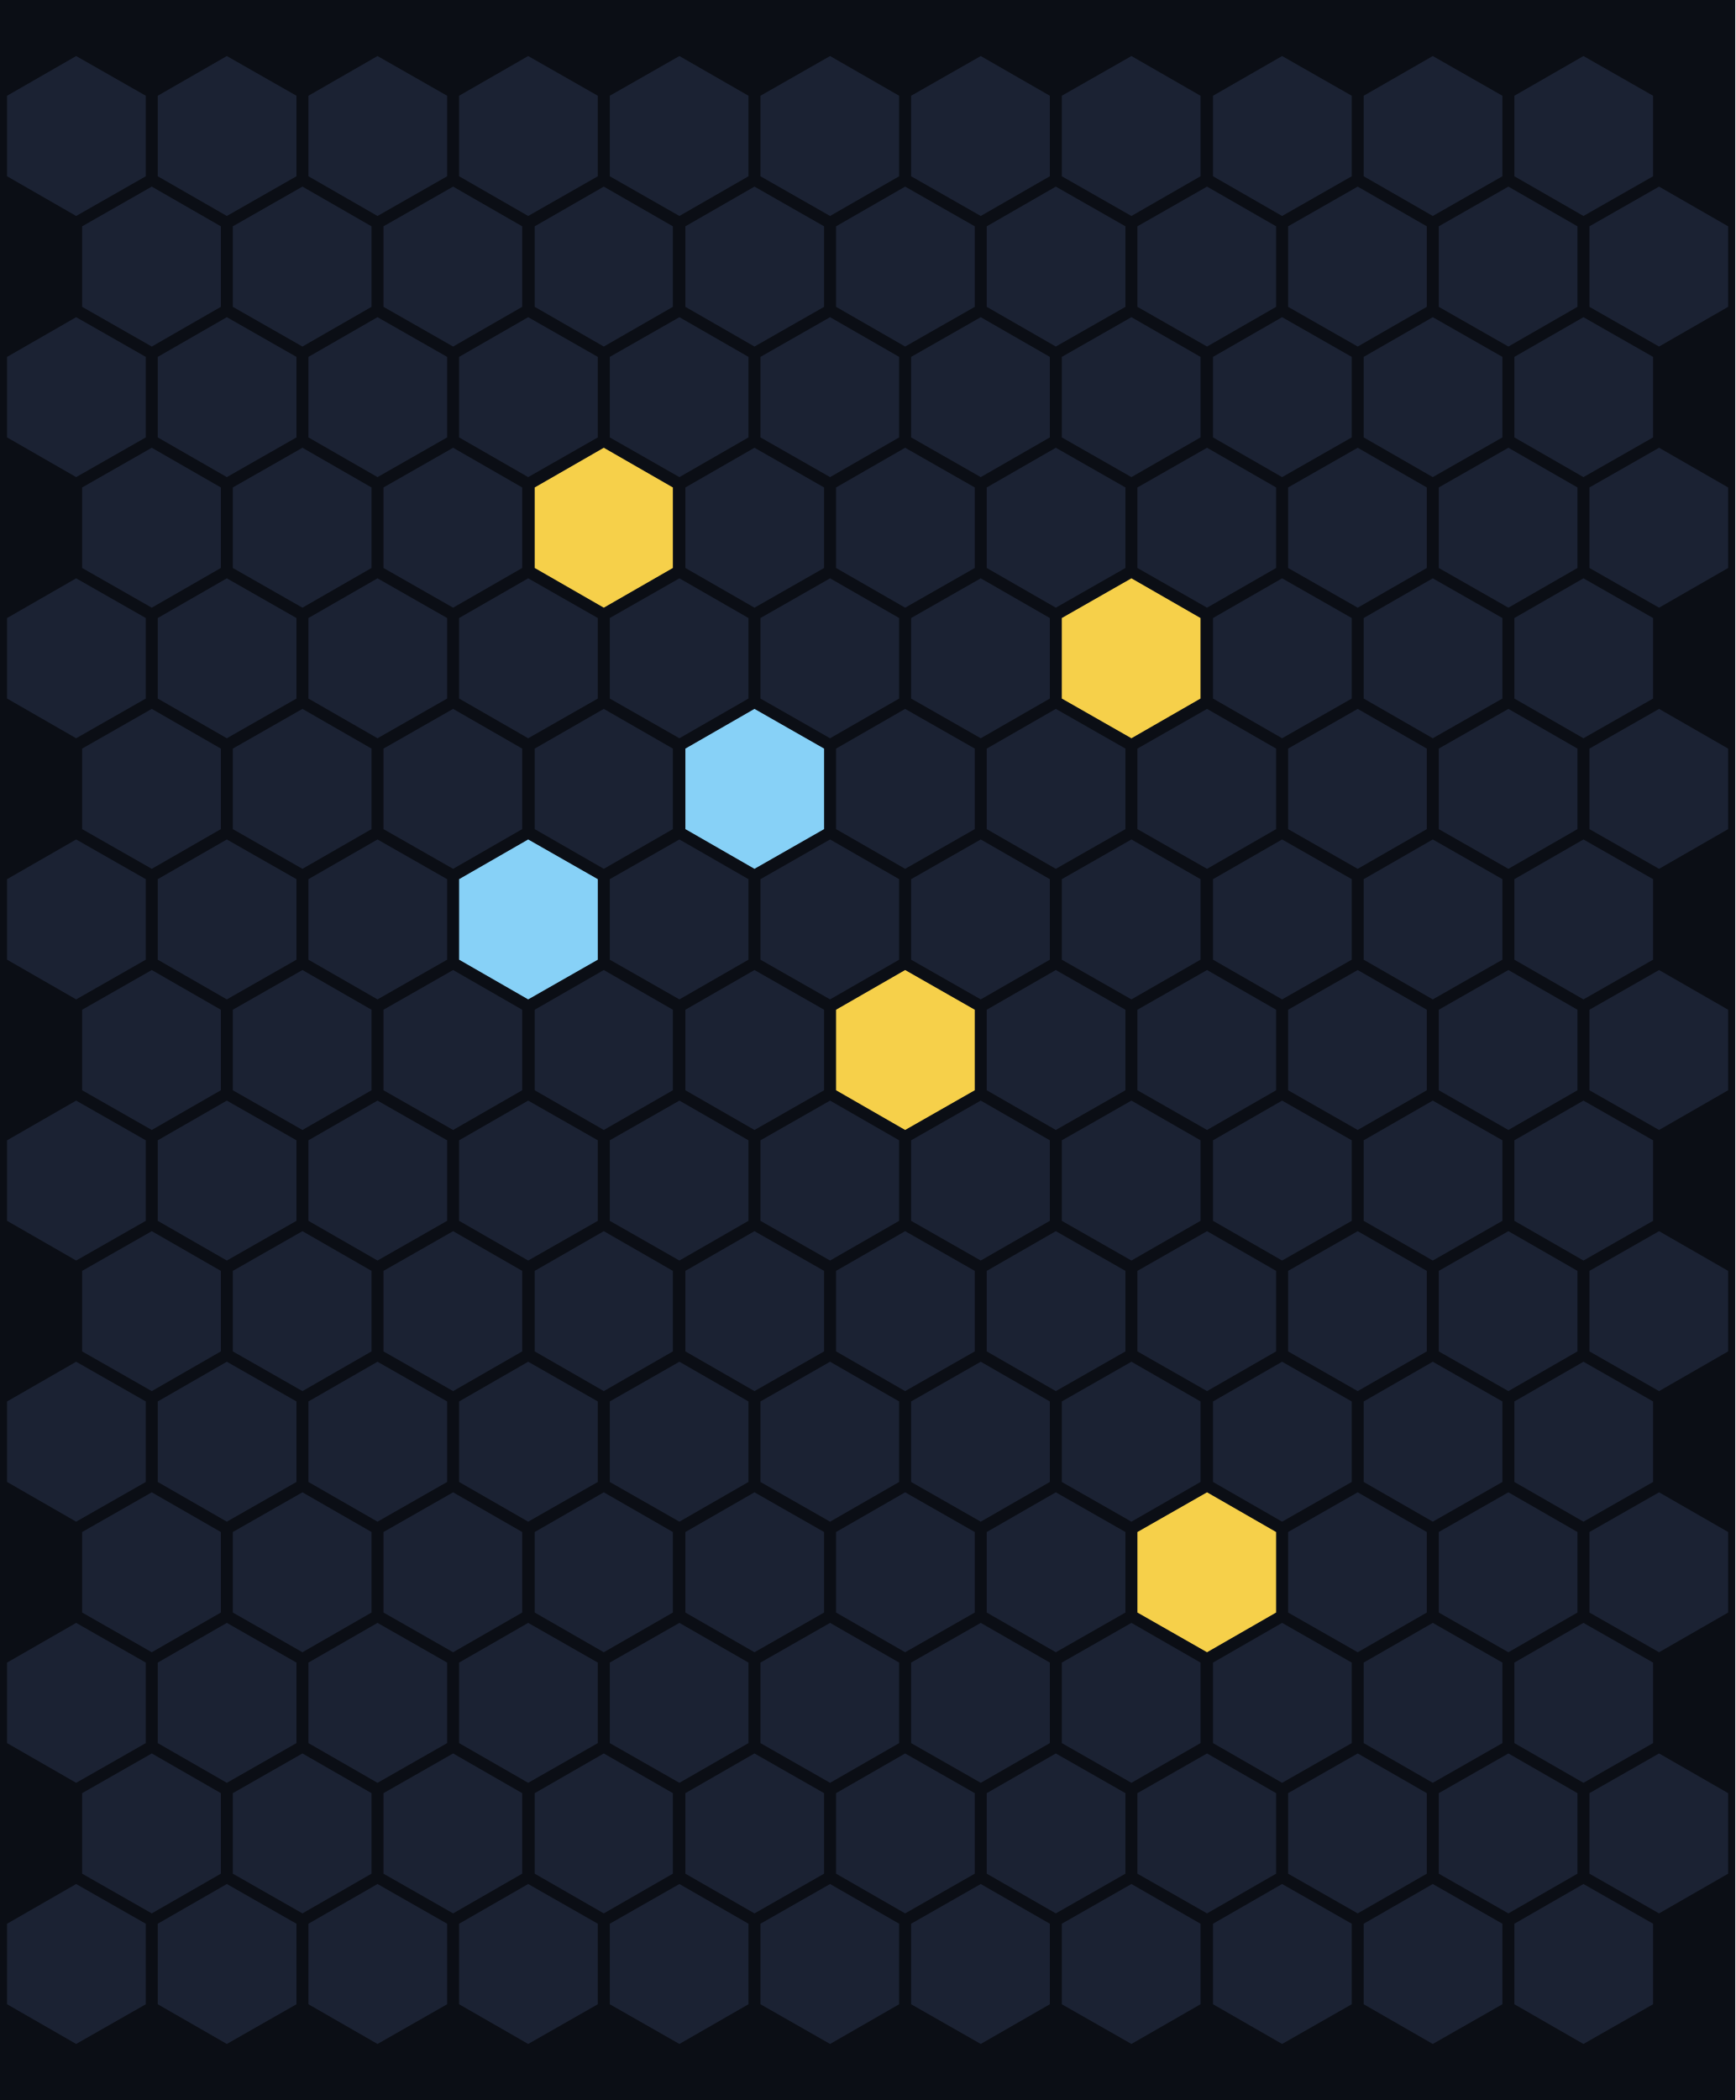
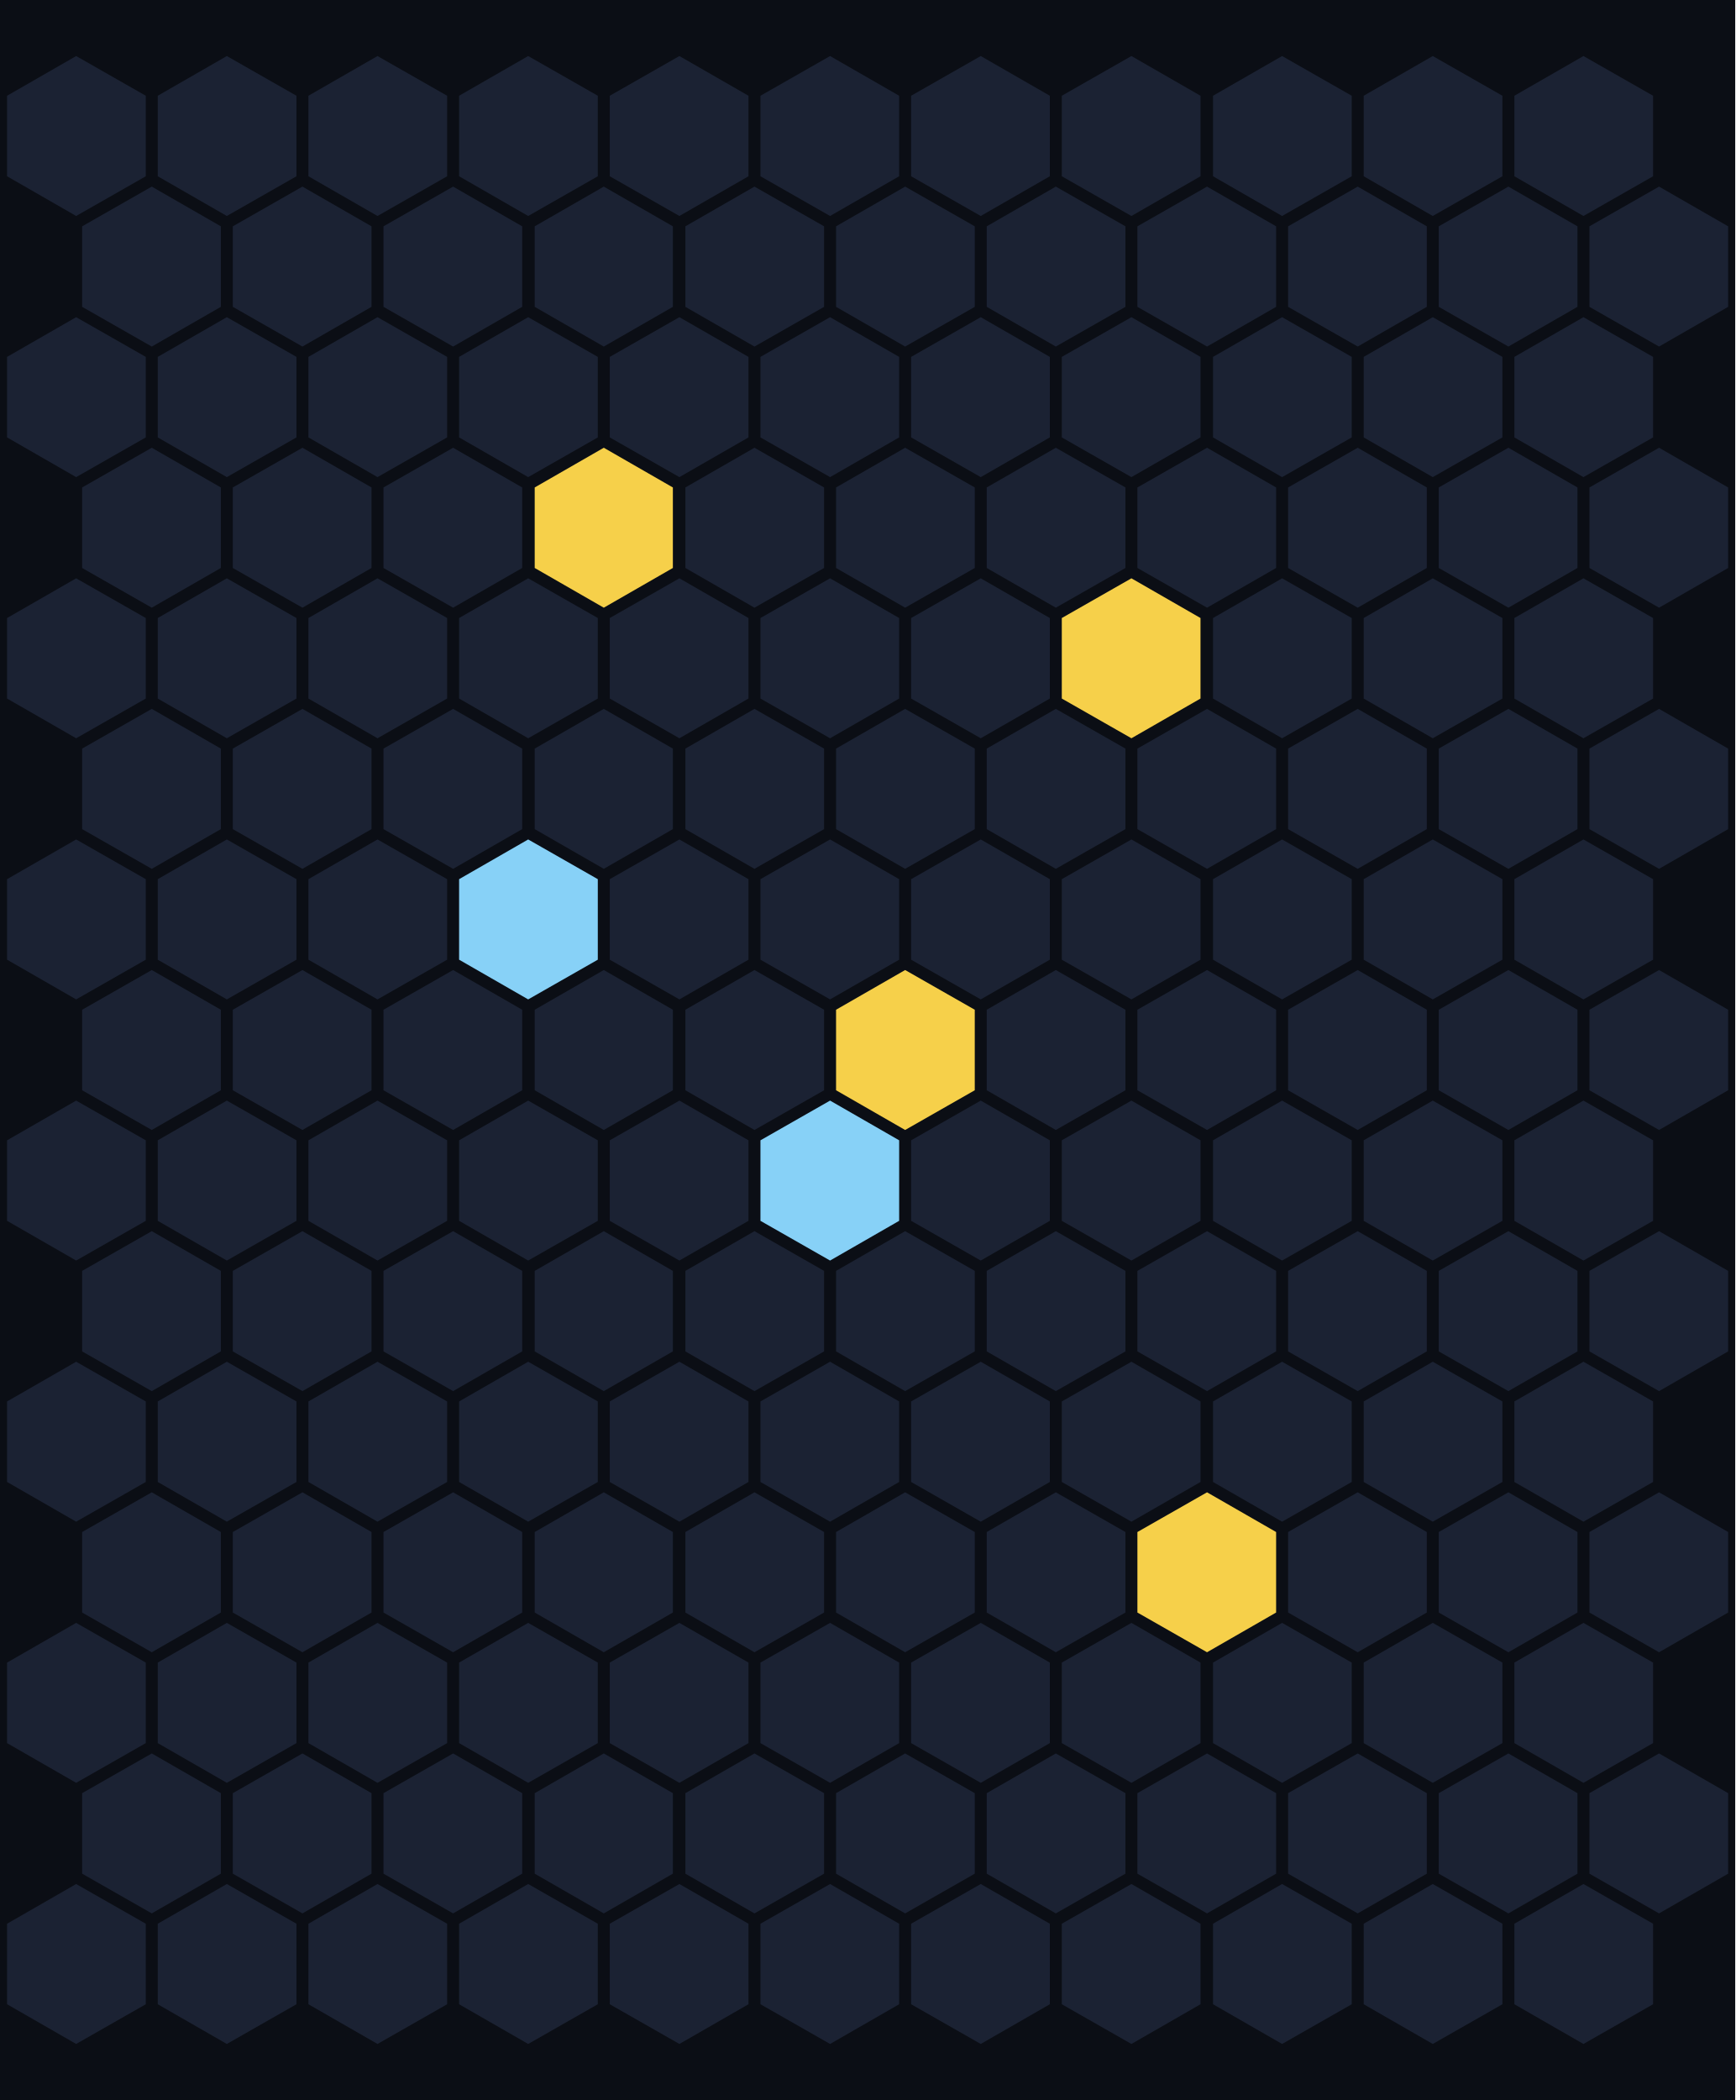
<svg xmlns="http://www.w3.org/2000/svg" viewBox="-111 -97 319 386" width="319" height="386">
  <rect x="-111" y="-97" width="319" height="386" fill="#0b0e15" />
  <polygon points="-84.2,256.6 -84.2,271.4 -97.0,278.7 -109.7,271.4 -109.7,256.6 -97.0,249.3" fill="#1b2233" />
  <polygon points="-84.2,208.6 -84.2,223.4 -97.0,230.7 -109.7,223.4 -109.7,208.6 -97.0,201.3" fill="#1b2233" />
  <polygon points="-70.4,232.6 -70.4,247.4 -83.1,254.7 -95.9,247.4 -95.9,232.6 -83.1,225.3" fill="#1b2233" />
  <polygon points="-56.5,256.6 -56.5,271.4 -69.3,278.7 -82.0,271.4 -82.0,256.6 -69.3,249.3" fill="#1b2233" />
  <polygon points="-84.2,160.6 -84.2,175.4 -97.0,182.7 -109.7,175.4 -109.7,160.6 -97.0,153.3" fill="#1b2233" />
  <polygon points="-70.4,184.6 -70.4,199.4 -83.1,206.7 -95.9,199.4 -95.9,184.6 -83.1,177.3" fill="#1b2233" />
  <polygon points="-56.5,208.6 -56.5,223.4 -69.3,230.7 -82.0,223.4 -82.0,208.6 -69.3,201.3" fill="#1b2233" />
  <polygon points="-42.7,232.6 -42.7,247.4 -55.4,254.7 -68.2,247.4 -68.2,232.6 -55.4,225.3" fill="#1b2233" />
  <polygon points="-28.8,256.6 -28.8,271.4 -41.6,278.7 -54.3,271.4 -54.3,256.6 -41.6,249.3" fill="#1b2233" />
  <polygon points="-84.2,112.6 -84.2,127.4 -97.0,134.7 -109.7,127.4 -109.7,112.6 -97.0,105.3" fill="#1b2233" />
  <polygon points="-70.4,136.6 -70.4,151.4 -83.1,158.7 -95.9,151.4 -95.9,136.6 -83.1,129.3" fill="#1b2233" />
  <polygon points="-56.5,160.6 -56.5,175.4 -69.3,182.7 -82.0,175.4 -82.0,160.6 -69.3,153.3" fill="#1b2233" />
  <polygon points="-42.7,184.6 -42.7,199.4 -55.4,206.7 -68.2,199.4 -68.2,184.6 -55.4,177.3" fill="#1b2233" />
  <polygon points="-28.8,208.6 -28.8,223.4 -41.6,230.7 -54.3,223.4 -54.3,208.6 -41.6,201.3" fill="#1b2233" />
  <polygon points="-15.0,232.6 -15.0,247.4 -27.7,254.7 -40.5,247.4 -40.5,232.6 -27.7,225.3" fill="#1b2233" />
  <polygon points="-1.1,256.6 -1.1,271.4 -13.9,278.7 -26.6,271.4 -26.6,256.6 -13.9,249.3" fill="#1b2233" />
  <polygon points="-84.2,64.6 -84.2,79.4 -97.0,86.7 -109.7,79.4 -109.7,64.6 -97.0,57.3" fill="#1b2233" />
  <polygon points="-70.4,88.6 -70.4,103.4 -83.1,110.7 -95.9,103.4 -95.9,88.6 -83.1,81.3" fill="#1b2233" />
  <polygon points="-56.5,112.6 -56.5,127.4 -69.3,134.7 -82.0,127.4 -82.0,112.6 -69.3,105.3" fill="#1b2233" />
  <polygon points="-42.7,136.6 -42.7,151.4 -55.4,158.7 -68.2,151.4 -68.2,136.6 -55.4,129.3" fill="#1b2233" />
  <polygon points="-28.8,160.6 -28.8,175.4 -41.6,182.7 -54.3,175.4 -54.3,160.6 -41.6,153.3" fill="#1b2233" />
  <polygon points="-15.0,184.6 -15.0,199.4 -27.7,206.7 -40.5,199.4 -40.5,184.6 -27.7,177.3" fill="#1b2233" />
  <polygon points="-1.1,208.6 -1.1,223.4 -13.9,230.7 -26.6,223.4 -26.6,208.6 -13.9,201.3" fill="#1b2233" />
  <polygon points="12.7,232.6 12.7,247.4 0.0,254.7 -12.7,247.4 -12.7,232.6 -0.0,225.3" fill="#1b2233" />
  <polygon points="26.6,256.6 26.6,271.4 13.9,278.7 1.1,271.4 1.1,256.6 13.9,249.3" fill="#1b2233" />
  <polygon points="-84.2,16.6 -84.2,31.4 -97.0,38.7 -109.7,31.4 -109.7,16.6 -97.0,9.3" fill="#1b2233" />
  <polygon points="-70.4,40.6 -70.4,55.4 -83.1,62.7 -95.9,55.4 -95.9,40.6 -83.1,33.3" fill="#1b2233" />
  <polygon points="-56.5,64.6 -56.5,79.4 -69.3,86.7 -82.0,79.4 -82.0,64.6 -69.3,57.3" fill="#1b2233" />
  <polygon points="-42.7,88.6 -42.7,103.4 -55.4,110.7 -68.2,103.4 -68.2,88.6 -55.4,81.3" fill="#1b2233" />
  <polygon points="-28.8,112.6 -28.8,127.4 -41.6,134.7 -54.3,127.4 -54.3,112.6 -41.6,105.3" fill="#1b2233" />
  <polygon points="-15.0,136.6 -15.0,151.4 -27.7,158.7 -40.5,151.4 -40.5,136.6 -27.7,129.3" fill="#1b2233" />
  <polygon points="-1.1,160.6 -1.1,175.4 -13.9,182.7 -26.6,175.4 -26.6,160.6 -13.9,153.3" fill="#1b2233" />
  <polygon points="12.7,184.6 12.7,199.4 0.0,206.7 -12.7,199.4 -12.7,184.6 -0.0,177.3" fill="#1b2233" />
  <polygon points="26.6,208.6 26.6,223.4 13.9,230.7 1.1,223.4 1.1,208.6 13.9,201.3" fill="#1b2233" />
  <polygon points="40.5,232.6 40.5,247.4 27.7,254.7 15.0,247.4 15.0,232.6 27.7,225.3" fill="#1b2233" />
  <polygon points="54.3,256.6 54.3,271.4 41.6,278.7 28.8,271.4 28.8,256.6 41.6,249.3" fill="#1b2233" />
  <polygon points="-84.2,-31.4 -84.2,-16.6 -97.0,-9.3 -109.7,-16.6 -109.7,-31.4 -97.0,-38.7" fill="#1b2233" />
  <polygon points="-70.4,-7.4 -70.4,7.4 -83.1,14.7 -95.9,7.4 -95.9,-7.4 -83.1,-14.7" fill="#1b2233" />
  <polygon points="-56.5,16.6 -56.5,31.4 -69.3,38.7 -82.0,31.4 -82.0,16.6 -69.3,9.3" fill="#1b2233" />
  <polygon points="-42.7,40.6 -42.7,55.4 -55.4,62.7 -68.2,55.4 -68.2,40.6 -55.4,33.3" fill="#1b2233" />
  <polygon points="-28.8,64.6 -28.8,79.4 -41.6,86.7 -54.3,79.4 -54.3,64.6 -41.6,57.3" fill="#1b2233" />
  <polygon points="-15.0,88.6 -15.0,103.4 -27.7,110.7 -40.5,103.4 -40.5,88.6 -27.7,81.3" fill="#1b2233" />
  <polygon points="-1.1,112.6 -1.1,127.4 -13.9,134.7 -26.6,127.4 -26.6,112.6 -13.9,105.3" fill="#1b2233" />
  <polygon points="12.7,136.6 12.7,151.4 0.0,158.7 -12.7,151.4 -12.7,136.6 -0.0,129.3" fill="#1b2233" />
  <polygon points="26.6,160.6 26.6,175.4 13.9,182.7 1.1,175.4 1.1,160.6 13.9,153.3" fill="#1b2233" />
  <polygon points="40.5,184.6 40.5,199.4 27.7,206.7 15.0,199.4 15.0,184.6 27.7,177.3" fill="#1b2233" />
  <polygon points="54.3,208.6 54.3,223.4 41.6,230.7 28.8,223.4 28.8,208.6 41.6,201.3" fill="#1b2233" />
  <polygon points="68.2,232.6 68.2,247.4 55.4,254.7 42.7,247.4 42.7,232.6 55.4,225.3" fill="#1b2233" />
  <polygon points="82.0,256.6 82.0,271.4 69.3,278.7 56.5,271.4 56.5,256.6 69.3,249.3" fill="#1b2233" />
  <polygon points="-84.2,-79.4 -84.2,-64.6 -97.0,-57.3 -109.7,-64.6 -109.7,-79.4 -97.0,-86.7" fill="#1b2233" />
  <polygon points="-70.4,-55.4 -70.4,-40.6 -83.1,-33.3 -95.9,-40.6 -95.9,-55.4 -83.1,-62.7" fill="#1b2233" />
  <polygon points="-56.5,-31.4 -56.5,-16.6 -69.3,-9.3 -82.0,-16.6 -82.0,-31.4 -69.3,-38.7" fill="#1b2233" />
  <polygon points="-42.7,-7.4 -42.7,7.4 -55.4,14.7 -68.2,7.4 -68.2,-7.4 -55.4,-14.7" fill="#1b2233" />
  <polygon points="-28.8,16.6 -28.8,31.4 -41.6,38.7 -54.3,31.4 -54.3,16.6 -41.6,9.3" fill="#1b2233" />
  <polygon points="-15.0,40.6 -15.0,55.4 -27.7,62.7 -40.5,55.4 -40.5,40.6 -27.7,33.3" fill="#1b2233" />
  <polygon points="-1.1,64.6 -1.1,79.4 -13.9,86.7 -26.6,79.4 -26.6,64.6 -13.9,57.3" fill="#87d1f7" />
  <polygon points="12.7,88.6 12.7,103.4 0.0,110.7 -12.7,103.4 -12.7,88.6 -0.0,81.3" fill="#1b2233" />
  <polygon points="26.6,112.6 26.6,127.4 13.9,134.7 1.1,127.4 1.1,112.6 13.9,105.3" fill="#1b2233" />
  <polygon points="40.5,136.6 40.5,151.4 27.7,158.7 15.0,151.4 15.0,136.6 27.7,129.3" fill="#1b2233" />
  <polygon points="54.3,160.6 54.3,175.4 41.6,182.7 28.8,175.4 28.8,160.6 41.6,153.3" fill="#1b2233" />
  <polygon points="68.2,184.6 68.2,199.4 55.4,206.7 42.7,199.4 42.7,184.6 55.4,177.3" fill="#1b2233" />
  <polygon points="82.0,208.6 82.0,223.4 69.3,230.7 56.5,223.4 56.5,208.6 69.3,201.3" fill="#1b2233" />
  <polygon points="95.9,232.6 95.9,247.4 83.1,254.7 70.4,247.4 70.4,232.6 83.1,225.3" fill="#1b2233" />
  <polygon points="109.7,256.6 109.7,271.4 97.0,278.7 84.2,271.4 84.2,256.6 97.0,249.3" fill="#1b2233" />
  <polygon points="-56.5,-79.4 -56.5,-64.6 -69.3,-57.3 -82.0,-64.6 -82.0,-79.4 -69.3,-86.7" fill="#1b2233" />
  <polygon points="-42.7,-55.4 -42.7,-40.6 -55.4,-33.3 -68.2,-40.6 -68.2,-55.4 -55.4,-62.7" fill="#1b2233" />
  <polygon points="-28.8,-31.4 -28.8,-16.6 -41.6,-9.3 -54.3,-16.6 -54.3,-31.4 -41.6,-38.7" fill="#1b2233" />
  <polygon points="-15.0,-7.4 -15.0,7.4 -27.7,14.7 -40.5,7.4 -40.5,-7.4 -27.7,-14.7" fill="#1b2233" />
  <polygon points="-1.1,16.6 -1.1,31.4 -13.9,38.7 -26.6,31.4 -26.6,16.6 -13.9,9.3" fill="#1b2233" />
  <polygon points="12.7,40.6 12.7,55.4 0.0,62.7 -12.7,55.4 -12.7,40.6 -0.0,33.3" fill="#1b2233" />
  <polygon points="26.6,64.6 26.6,79.4 13.9,86.7 1.1,79.4 1.1,64.6 13.9,57.3" fill="#1b2233" />
  <polygon points="40.5,88.6 40.5,103.4 27.7,110.7 15.0,103.4 15.0,88.6 27.7,81.3" fill="#1b2233" />
-   <polygon points="54.3,112.6 54.3,127.4 41.6,134.7 28.8,127.4 28.8,112.6 41.6,105.3" fill="#1b2233" />
+   <polygon points="54.3,112.6 54.3,127.4 41.6,134.7 28.8,127.4 28.8,112.6 41.6,105.3" fill="#87d1f7" />
  <polygon points="68.2,136.6 68.2,151.4 55.4,158.7 42.7,151.4 42.7,136.6 55.4,129.3" fill="#1b2233" />
  <polygon points="82.0,160.6 82.0,175.4 69.3,182.7 56.5,175.4 56.5,160.6 69.3,153.3" fill="#1b2233" />
  <polygon points="95.9,184.6 95.9,199.4 83.1,206.7 70.4,199.4 70.4,184.6 83.1,177.3" fill="#1b2233" />
  <polygon points="109.7,208.6 109.7,223.4 97.0,230.7 84.2,223.4 84.2,208.6 97.0,201.3" fill="#1b2233" />
  <polygon points="123.6,232.6 123.6,247.4 110.9,254.7 98.1,247.4 98.1,232.6 110.9,225.3" fill="#1b2233" />
  <polygon points="137.5,256.6 137.5,271.4 124.7,278.7 112.0,271.4 112.0,256.6 124.7,249.3" fill="#1b2233" />
  <polygon points="-28.8,-79.4 -28.8,-64.6 -41.6,-57.3 -54.3,-64.6 -54.3,-79.4 -41.6,-86.7" fill="#1b2233" />
  <polygon points="-15.0,-55.4 -15.0,-40.6 -27.7,-33.3 -40.5,-40.6 -40.5,-55.4 -27.7,-62.7" fill="#1b2233" />
  <polygon points="-1.1,-31.4 -1.1,-16.6 -13.9,-9.3 -26.6,-16.6 -26.6,-31.4 -13.9,-38.7" fill="#1b2233" />
  <polygon points="12.7,-7.4 12.7,7.4 0.0,14.7 -12.7,7.4 -12.7,-7.4 -0.0,-14.7" fill="#f6d04a" />
  <polygon points="26.6,16.6 26.6,31.4 13.9,38.7 1.1,31.4 1.1,16.6 13.9,9.3" fill="#1b2233" />
-   <polygon points="40.5,40.6 40.5,55.4 27.7,62.7 15.0,55.4 15.0,40.6 27.7,33.3" fill="#87d1f7" />
+   <polygon points="40.5,40.6 40.5,55.4 27.7,62.7 15.0,55.4 15.0,40.6 27.7,33.3" fill="#1b2233" />
  <polygon points="54.3,64.6 54.3,79.4 41.6,86.7 28.8,79.4 28.8,64.6 41.6,57.3" fill="#1b2233" />
  <polygon points="68.2,88.6 68.2,103.4 55.4,110.7 42.7,103.4 42.7,88.6 55.4,81.3" fill="#f6d04a" />
  <polygon points="82.0,112.6 82.0,127.4 69.3,134.7 56.5,127.4 56.5,112.6 69.3,105.3" fill="#1b2233" />
  <polygon points="95.9,136.6 95.9,151.4 83.1,158.7 70.4,151.4 70.4,136.6 83.1,129.3" fill="#1b2233" />
  <polygon points="109.7,160.6 109.7,175.4 97.0,182.7 84.2,175.4 84.2,160.6 97.0,153.3" fill="#1b2233" />
  <polygon points="123.6,184.6 123.6,199.4 110.9,206.7 98.1,199.4 98.1,184.6 110.9,177.3" fill="#f6d04a" />
  <polygon points="137.5,208.6 137.5,223.4 124.7,230.7 112.0,223.4 112.0,208.6 124.7,201.3" fill="#1b2233" />
  <polygon points="151.3,232.6 151.3,247.4 138.6,254.7 125.8,247.4 125.8,232.6 138.6,225.3" fill="#1b2233" />
  <polygon points="165.2,256.6 165.2,271.4 152.4,278.7 139.7,271.4 139.7,256.6 152.4,249.3" fill="#1b2233" />
  <polygon points="-1.1,-79.4 -1.1,-64.6 -13.9,-57.3 -26.6,-64.6 -26.6,-79.4 -13.9,-86.7" fill="#1b2233" />
  <polygon points="12.7,-55.4 12.7,-40.6 0.0,-33.3 -12.7,-40.6 -12.7,-55.4 -0.0,-62.7" fill="#1b2233" />
  <polygon points="26.6,-31.4 26.6,-16.6 13.9,-9.3 1.1,-16.6 1.1,-31.4 13.9,-38.7" fill="#1b2233" />
  <polygon points="40.5,-7.4 40.5,7.4 27.7,14.7 15.0,7.4 15.0,-7.4 27.7,-14.7" fill="#1b2233" />
  <polygon points="54.3,16.6 54.3,31.4 41.6,38.7 28.8,31.4 28.8,16.6 41.6,9.3" fill="#1b2233" />
  <polygon points="68.2,40.6 68.2,55.4 55.4,62.7 42.7,55.4 42.7,40.6 55.4,33.3" fill="#1b2233" />
  <polygon points="82.0,64.6 82.0,79.4 69.3,86.7 56.5,79.4 56.5,64.6 69.3,57.3" fill="#1b2233" />
  <polygon points="95.9,88.6 95.9,103.4 83.1,110.7 70.4,103.4 70.4,88.6 83.1,81.3" fill="#1b2233" />
  <polygon points="109.7,112.6 109.7,127.4 97.0,134.7 84.2,127.4 84.2,112.6 97.0,105.3" fill="#1b2233" />
  <polygon points="123.6,136.6 123.6,151.4 110.9,158.7 98.1,151.4 98.1,136.6 110.9,129.3" fill="#1b2233" />
  <polygon points="137.5,160.6 137.5,175.4 124.7,182.7 112.0,175.4 112.0,160.6 124.7,153.3" fill="#1b2233" />
  <polygon points="151.3,184.6 151.3,199.4 138.6,206.7 125.8,199.4 125.8,184.6 138.6,177.3" fill="#1b2233" />
  <polygon points="165.2,208.6 165.2,223.4 152.4,230.7 139.7,223.4 139.7,208.6 152.4,201.3" fill="#1b2233" />
  <polygon points="179.0,232.6 179.0,247.4 166.3,254.7 153.5,247.4 153.5,232.6 166.3,225.3" fill="#1b2233" />
  <polygon points="192.9,256.6 192.9,271.4 180.1,278.7 167.4,271.4 167.4,256.6 180.1,249.3" fill="#1b2233" />
  <polygon points="26.6,-79.4 26.6,-64.6 13.9,-57.3 1.1,-64.6 1.1,-79.4 13.9,-86.7" fill="#1b2233" />
  <polygon points="40.5,-55.4 40.5,-40.6 27.7,-33.3 15.0,-40.6 15.0,-55.4 27.7,-62.7" fill="#1b2233" />
  <polygon points="54.3,-31.4 54.3,-16.6 41.6,-9.3 28.8,-16.6 28.8,-31.4 41.6,-38.7" fill="#1b2233" />
  <polygon points="68.2,-7.4 68.2,7.4 55.4,14.7 42.7,7.4 42.7,-7.4 55.4,-14.7" fill="#1b2233" />
  <polygon points="82.0,16.6 82.0,31.4 69.3,38.7 56.5,31.4 56.5,16.6 69.3,9.3" fill="#1b2233" />
  <polygon points="95.9,40.6 95.9,55.4 83.1,62.7 70.4,55.4 70.4,40.6 83.1,33.3" fill="#1b2233" />
  <polygon points="109.7,64.6 109.7,79.4 97.0,86.7 84.2,79.4 84.2,64.6 97.0,57.3" fill="#1b2233" />
  <polygon points="123.6,88.6 123.6,103.4 110.9,110.7 98.1,103.4 98.1,88.6 110.9,81.3" fill="#1b2233" />
  <polygon points="137.5,112.6 137.5,127.4 124.7,134.7 112.0,127.4 112.0,112.6 124.7,105.3" fill="#1b2233" />
  <polygon points="151.3,136.6 151.3,151.4 138.6,158.7 125.8,151.4 125.8,136.6 138.6,129.3" fill="#1b2233" />
  <polygon points="165.2,160.6 165.2,175.4 152.4,182.7 139.7,175.4 139.7,160.6 152.4,153.3" fill="#1b2233" />
  <polygon points="179.0,184.6 179.0,199.4 166.3,206.7 153.5,199.4 153.5,184.6 166.3,177.3" fill="#1b2233" />
  <polygon points="192.9,208.6 192.9,223.4 180.1,230.7 167.4,223.4 167.4,208.6 180.1,201.3" fill="#1b2233" />
  <polygon points="206.7,232.6 206.7,247.4 194.0,254.7 181.2,247.4 181.2,232.6 194.0,225.3" fill="#1b2233" />
  <polygon points="54.3,-79.4 54.3,-64.6 41.6,-57.3 28.8,-64.6 28.8,-79.4 41.6,-86.7" fill="#1b2233" />
  <polygon points="68.2,-55.4 68.2,-40.6 55.4,-33.3 42.7,-40.6 42.7,-55.4 55.4,-62.7" fill="#1b2233" />
  <polygon points="82.0,-31.4 82.0,-16.6 69.3,-9.3 56.5,-16.6 56.5,-31.4 69.3,-38.7" fill="#1b2233" />
  <polygon points="95.9,-7.4 95.9,7.4 83.1,14.7 70.4,7.4 70.4,-7.4 83.1,-14.7" fill="#1b2233" />
  <polygon points="109.7,16.6 109.7,31.4 97.0,38.7 84.2,31.4 84.2,16.6 97.0,9.3" fill="#f6d04a" />
  <polygon points="123.6,40.6 123.6,55.4 110.9,62.7 98.1,55.4 98.1,40.6 110.9,33.3" fill="#1b2233" />
  <polygon points="137.5,64.6 137.5,79.4 124.7,86.7 112.0,79.4 112.0,64.6 124.7,57.3" fill="#1b2233" />
  <polygon points="151.3,88.6 151.3,103.4 138.6,110.7 125.8,103.4 125.8,88.6 138.6,81.3" fill="#1b2233" />
  <polygon points="165.2,112.6 165.2,127.4 152.4,134.7 139.7,127.4 139.7,112.6 152.4,105.3" fill="#1b2233" />
  <polygon points="179.0,136.6 179.0,151.4 166.3,158.7 153.5,151.4 153.5,136.6 166.3,129.3" fill="#1b2233" />
  <polygon points="192.9,160.6 192.9,175.4 180.1,182.7 167.4,175.4 167.4,160.6 180.1,153.3" fill="#1b2233" />
  <polygon points="206.7,184.6 206.7,199.4 194.0,206.7 181.2,199.4 181.2,184.6 194.0,177.3" fill="#1b2233" />
  <polygon points="82.0,-79.4 82.0,-64.6 69.3,-57.3 56.5,-64.6 56.5,-79.4 69.3,-86.7" fill="#1b2233" />
  <polygon points="95.9,-55.4 95.9,-40.6 83.1,-33.3 70.4,-40.6 70.4,-55.4 83.1,-62.7" fill="#1b2233" />
  <polygon points="109.7,-31.4 109.7,-16.6 97.0,-9.3 84.2,-16.6 84.2,-31.4 97.0,-38.7" fill="#1b2233" />
  <polygon points="123.6,-7.4 123.6,7.4 110.9,14.7 98.1,7.4 98.1,-7.4 110.9,-14.7" fill="#1b2233" />
  <polygon points="137.5,16.6 137.5,31.4 124.7,38.7 112.0,31.4 112.0,16.6 124.7,9.3" fill="#1b2233" />
  <polygon points="151.3,40.6 151.3,55.4 138.6,62.7 125.8,55.4 125.8,40.6 138.6,33.3" fill="#1b2233" />
  <polygon points="165.2,64.6 165.2,79.4 152.4,86.7 139.7,79.4 139.7,64.6 152.4,57.3" fill="#1b2233" />
  <polygon points="179.0,88.6 179.0,103.4 166.3,110.7 153.5,103.4 153.5,88.6 166.3,81.3" fill="#1b2233" />
  <polygon points="192.9,112.6 192.9,127.4 180.1,134.7 167.4,127.4 167.4,112.6 180.1,105.3" fill="#1b2233" />
  <polygon points="206.7,136.6 206.7,151.4 194.0,158.7 181.2,151.4 181.2,136.6 194.0,129.3" fill="#1b2233" />
  <polygon points="109.7,-79.4 109.7,-64.6 97.0,-57.3 84.2,-64.6 84.2,-79.4 97.0,-86.7" fill="#1b2233" />
  <polygon points="123.6,-55.4 123.6,-40.6 110.9,-33.3 98.1,-40.6 98.1,-55.4 110.9,-62.7" fill="#1b2233" />
  <polygon points="137.5,-31.4 137.5,-16.6 124.7,-9.3 112.0,-16.6 112.0,-31.4 124.7,-38.7" fill="#1b2233" />
  <polygon points="151.3,-7.4 151.3,7.4 138.6,14.7 125.8,7.4 125.8,-7.4 138.6,-14.7" fill="#1b2233" />
  <polygon points="165.2,16.6 165.2,31.4 152.4,38.7 139.7,31.4 139.7,16.6 152.4,9.3" fill="#1b2233" />
  <polygon points="179.0,40.6 179.0,55.4 166.3,62.7 153.5,55.4 153.5,40.6 166.3,33.3" fill="#1b2233" />
  <polygon points="192.9,64.6 192.9,79.4 180.1,86.7 167.4,79.4 167.4,64.6 180.1,57.3" fill="#1b2233" />
  <polygon points="206.7,88.6 206.7,103.4 194.0,110.7 181.2,103.4 181.2,88.6 194.0,81.3" fill="#1b2233" />
  <polygon points="137.5,-79.4 137.5,-64.6 124.7,-57.3 112.0,-64.6 112.0,-79.4 124.7,-86.7" fill="#1b2233" />
  <polygon points="151.3,-55.4 151.3,-40.6 138.6,-33.3 125.8,-40.6 125.8,-55.4 138.6,-62.7" fill="#1b2233" />
  <polygon points="165.2,-31.4 165.2,-16.6 152.4,-9.3 139.7,-16.6 139.7,-31.4 152.4,-38.7" fill="#1b2233" />
  <polygon points="179.0,-7.4 179.0,7.4 166.3,14.7 153.5,7.4 153.5,-7.4 166.3,-14.7" fill="#1b2233" />
  <polygon points="192.9,16.6 192.9,31.4 180.1,38.7 167.4,31.4 167.4,16.6 180.1,9.3" fill="#1b2233" />
  <polygon points="206.7,40.6 206.7,55.4 194.0,62.7 181.2,55.4 181.2,40.6 194.0,33.3" fill="#1b2233" />
  <polygon points="165.2,-79.4 165.2,-64.6 152.4,-57.3 139.7,-64.6 139.7,-79.4 152.4,-86.7" fill="#1b2233" />
  <polygon points="179.0,-55.4 179.0,-40.6 166.3,-33.3 153.5,-40.6 153.5,-55.4 166.3,-62.7" fill="#1b2233" />
  <polygon points="192.9,-31.4 192.9,-16.6 180.1,-9.3 167.4,-16.6 167.4,-31.4 180.1,-38.7" fill="#1b2233" />
  <polygon points="206.7,-7.4 206.7,7.4 194.0,14.7 181.2,7.4 181.2,-7.4 194.0,-14.7" fill="#1b2233" />
  <polygon points="192.9,-79.4 192.9,-64.6 180.1,-57.3 167.4,-64.6 167.4,-79.4 180.1,-86.7" fill="#1b2233" />
  <polygon points="206.7,-55.4 206.7,-40.6 194.0,-33.3 181.2,-40.6 181.2,-55.4 194.0,-62.7" fill="#1b2233" />
</svg>
